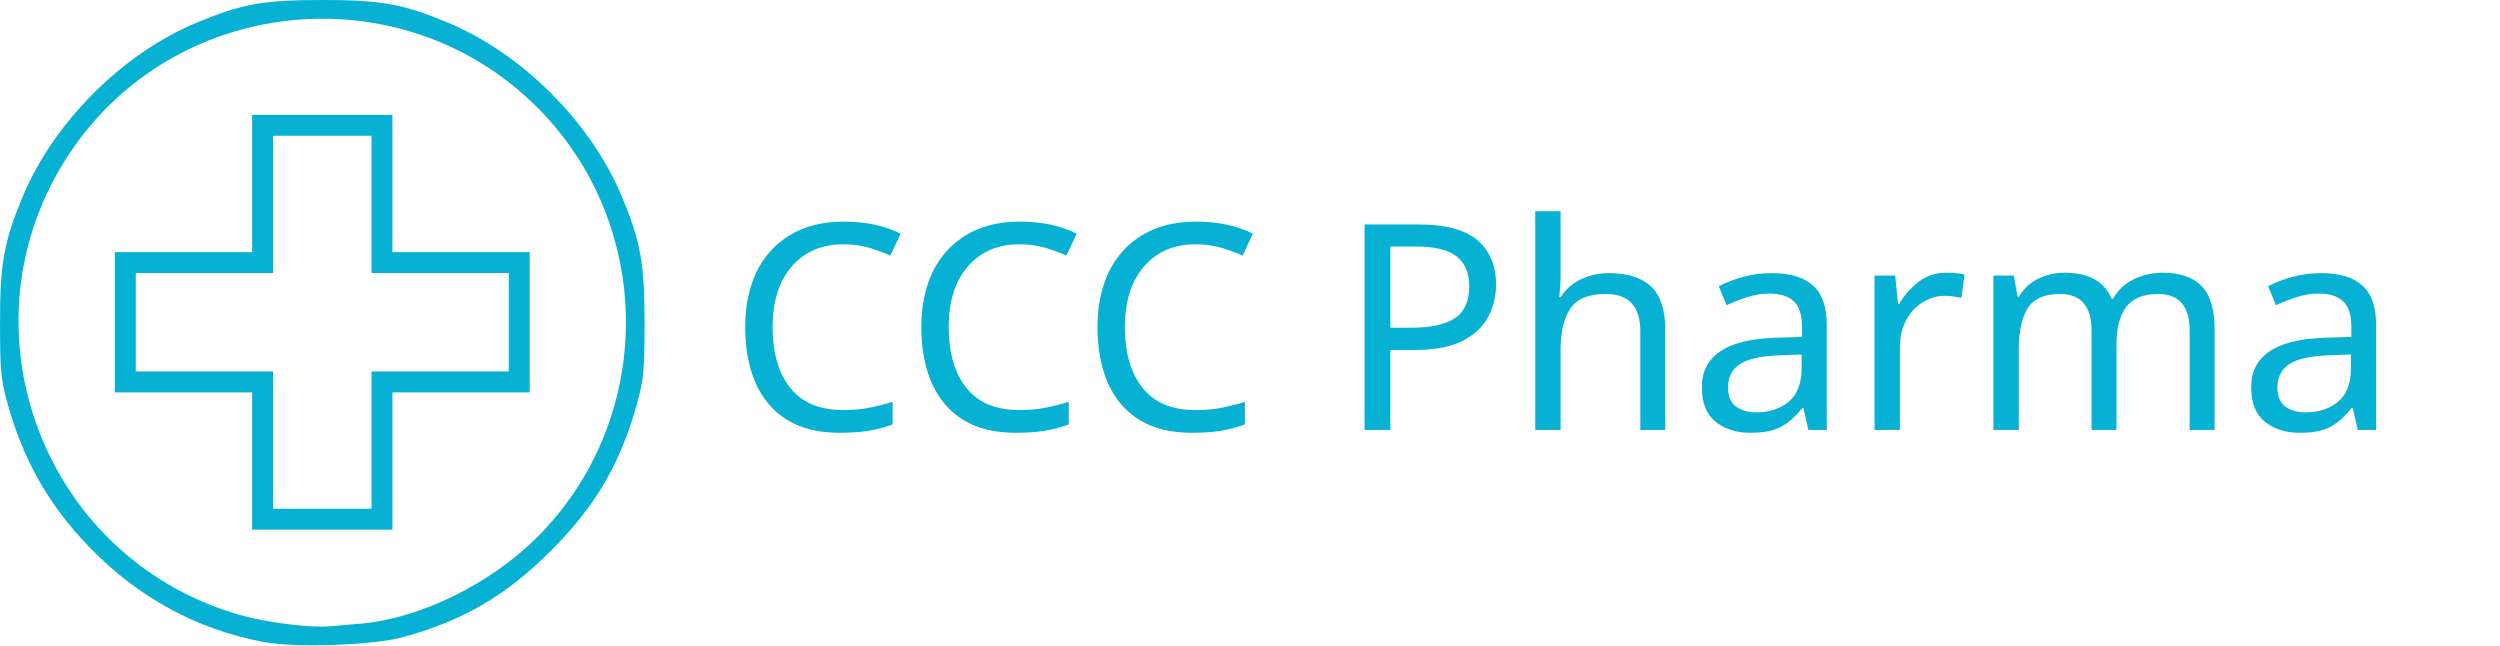
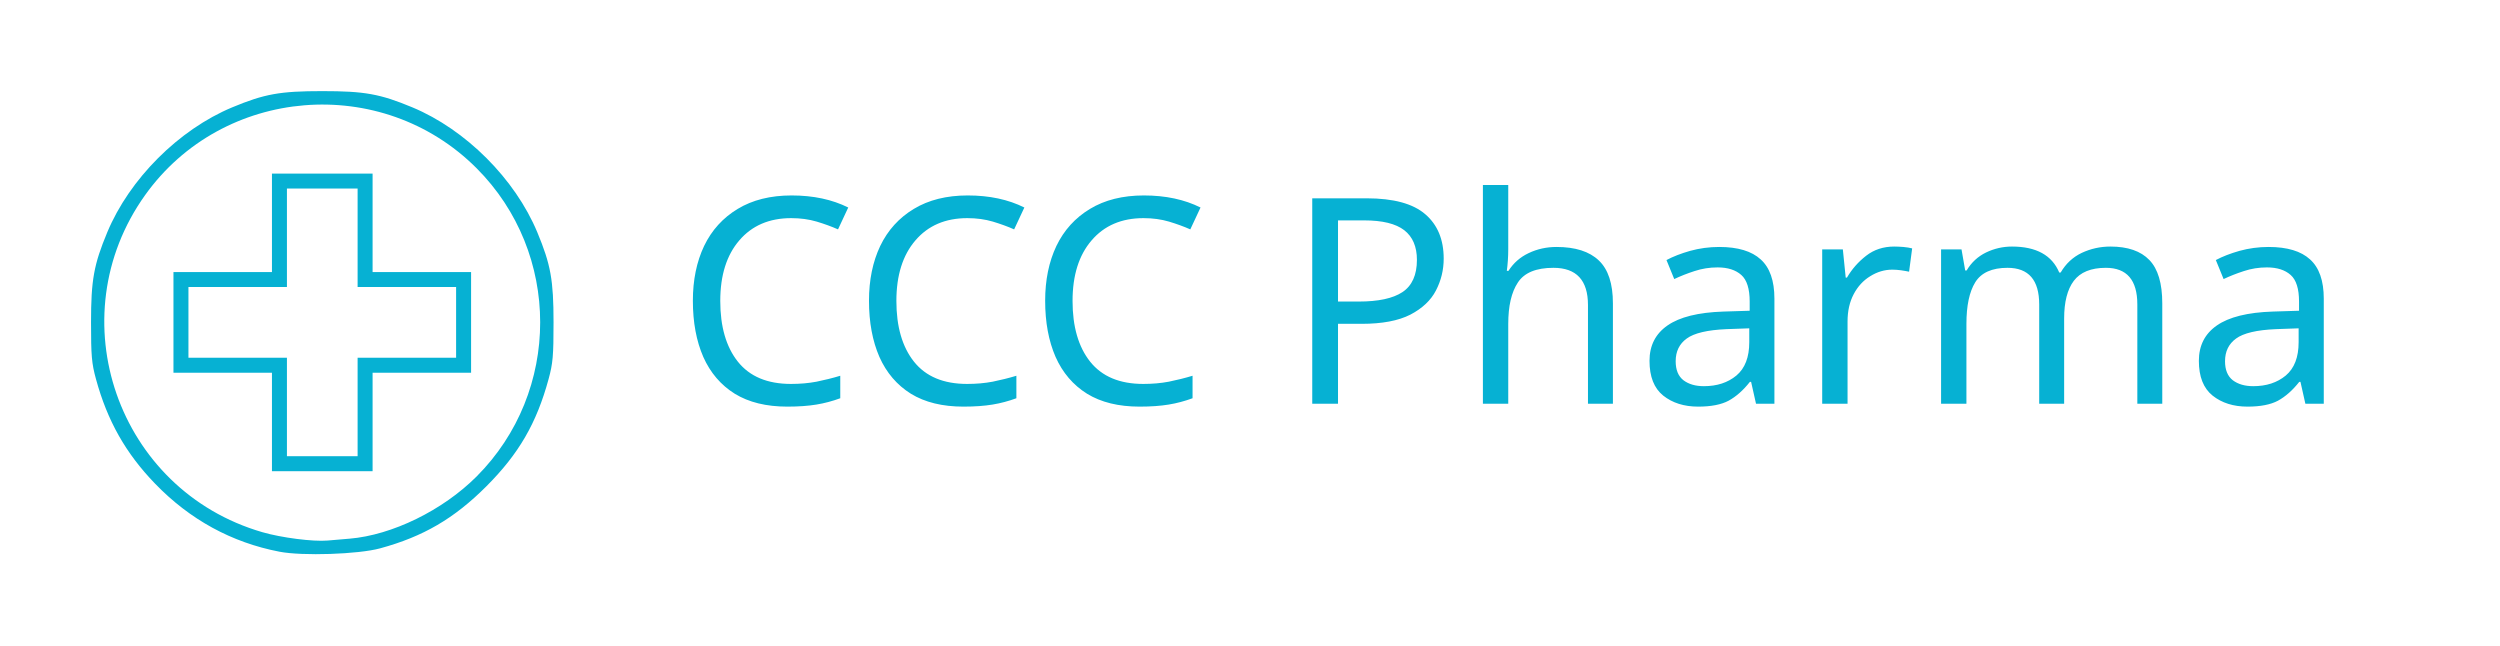
<svg xmlns="http://www.w3.org/2000/svg" width="53.926mm" height="13.919mm" viewBox="0 0 191.075 49.32" id="svg2" version="1.1">
  <defs id="defs4" />
  <g id="layer1" transform="translate(-315.6423,-509.3508)">
-     <path style="fill:#06b1d3;fill-opacity:1" d="m 335.711,558.408 c -5.093,-0.981 -9.539,-3.413 -13.242,-7.242 -3.131,-3.238 -5.089,-6.702 -6.3,-11.146 -0.459,-1.686 -0.527,-2.46 -0.527,-6.039 0,-4.504 0.298,-6.156 1.728,-9.592 2.369,-5.689 7.622,-10.943 13.311,-13.311 3.436,-1.43 5.087,-1.728 9.592,-1.728 4.504,0 6.156,0.298 9.592,1.728 5.689,2.369 10.943,7.622 13.311,13.311 1.43,3.436 1.728,5.087 1.728,9.592 0,3.579 -0.068,4.353 -0.527,6.039 -1.284,4.712 -3.176,7.971 -6.635,11.43 -3.431,3.431 -6.715,5.347 -11.311,6.6 -2.33,0.635 -8.254,0.833 -10.72,0.358 z m 7.464,-1.387 c 4.536,-0.381 9.928,-3.017 13.524,-6.613 9.042,-9.042 9.042,-23.81 0,-32.853 -10.096,-10.096 -27.029,-8.713 -35.304,2.882 -9.32,13.061 -2.934,31.411 12.491,35.892 2.037,0.592 5.423,1.025 6.957,0.89 0.439,-0.039 1.489,-0.128 2.332,-0.199 z m -8.263,-12.434 0,-5.246 -5.246,0 -5.246,0 0,-5.36 0,-5.36 5.246,0 5.246,0 0,-5.246 0,-5.246 5.36,0 5.36,0 0,5.246 0,5.246 5.246,0 5.246,0 0,5.36 0,5.36 -5.246,0 -5.246,0 0,5.246 0,5.246 -5.36,0 -5.36,0 0,-5.246 z m 9.123,-1.597 0,-5.246 5.246,0 5.246,0 0,-3.763 0,-3.763 -5.246,0 -5.246,0 0,-5.246 0,-5.246 -3.763,0 -3.763,0 0,5.246 0,5.246 -5.246,0 -5.246,0 0,3.763 0,3.763 5.246,0 5.246,0 0,5.246 0,5.246 3.763,0 3.763,0 0,-5.246 z" id="path3351" />
-     <text xml:space="preserve" style="font-style:normal;font-weight:normal;font-size:21.996px;line-height:125%;font-family:sans-serif;letter-spacing:0px;word-spacing:0px;fill:#06b1d3;fill-opacity:1;stroke:none;stroke-width:1px;stroke-linecap:butt;stroke-linejoin:miter;stroke-opacity:1;" x="371.253" y="542.211" id="text3347">
-       <tspan id="tspan3349" x="371.253" y="542.211">CCC Pharma</tspan>
+     <path style="fill:#06b1d3;fill-opacity:1" d="m 336.999,551.518 c -3.655,-0.704 -6.845,-2.449 -9.502,-5.196 -2.247,-2.323 -3.652,-4.809 -4.521,-7.998 -0.33,-1.21 -0.378,-1.765 -0.378,-4.334 0,-3.232 0.213,-4.417 1.24,-6.883 1.7,-4.083 5.469,-7.852 9.552,-9.552 2.465,-1.026 3.651,-1.24 6.883,-1.24 3.232,0 4.417,0.213 6.883,1.24 4.083,1.7 7.852,5.469 9.552,9.552 1.026,2.465 1.24,3.651 1.24,6.883 0,2.568 -0.049,3.124 -0.378,4.334 -0.921,3.381 -2.279,5.72 -4.761,8.202 -2.462,2.462 -4.819,3.837 -8.116,4.736 -1.672,0.456 -5.923,0.598 -7.693,0.257 z m 5.356,-0.995 c 3.255,-0.273 7.124,-2.165 9.705,-4.746 6.489,-6.489 6.489,-17.086 0,-23.575 -7.245,-7.245 -19.396,-6.253 -25.334,2.068 -6.688,9.373 -2.106,22.54 8.964,25.756 1.461,0.425 3.892,0.736 4.992,0.639 0.315,-0.028 1.068,-0.092 1.674,-0.143 z m -5.929,-8.922 0,-3.764 -3.764,0 -3.764,0 0,-3.846 0,-3.846 3.764,0 3.764,0 0,-3.764 0,-3.764 3.846,0 3.846,0 0,3.764 0,3.764 3.764,0 3.764,0 0,3.846 0,3.846 -3.764,0 -3.764,0 0,3.764 0,3.764 -3.846,0 -3.846,0 0,-3.764 z m 6.547,-1.146 0,-3.764 3.764,0 3.764,0 0,-2.701 0,-2.701 -3.764,0 -3.764,0 0,-3.764 0,-3.764 -2.701,0 -2.701,0 0,3.764 0,3.764 -3.764,0 -3.764,0 0,2.701 0,2.701 3.764,0 3.764,0 0,3.764 0,3.764 2.701,0 2.701,0 0,-3.764 z" id="path3351" />
+     <text xml:space="preserve" style="font-style:normal;font-weight:normal;font-size:21.996px;line-height:125%;font-family:sans-serif;letter-spacing:0px;word-spacing:0px;fill:#06b1d3;fill-opacity:1;stroke:none;stroke-width:1px;stroke-linecap:butt;stroke-linejoin:miter;stroke-opacity:1" x="367.253" y="540.211" id="text3347">
+       <tspan id="tspan3349" x="367.253" y="540.211">CCC Pharma</tspan>
    </text>
  </g>
</svg>
